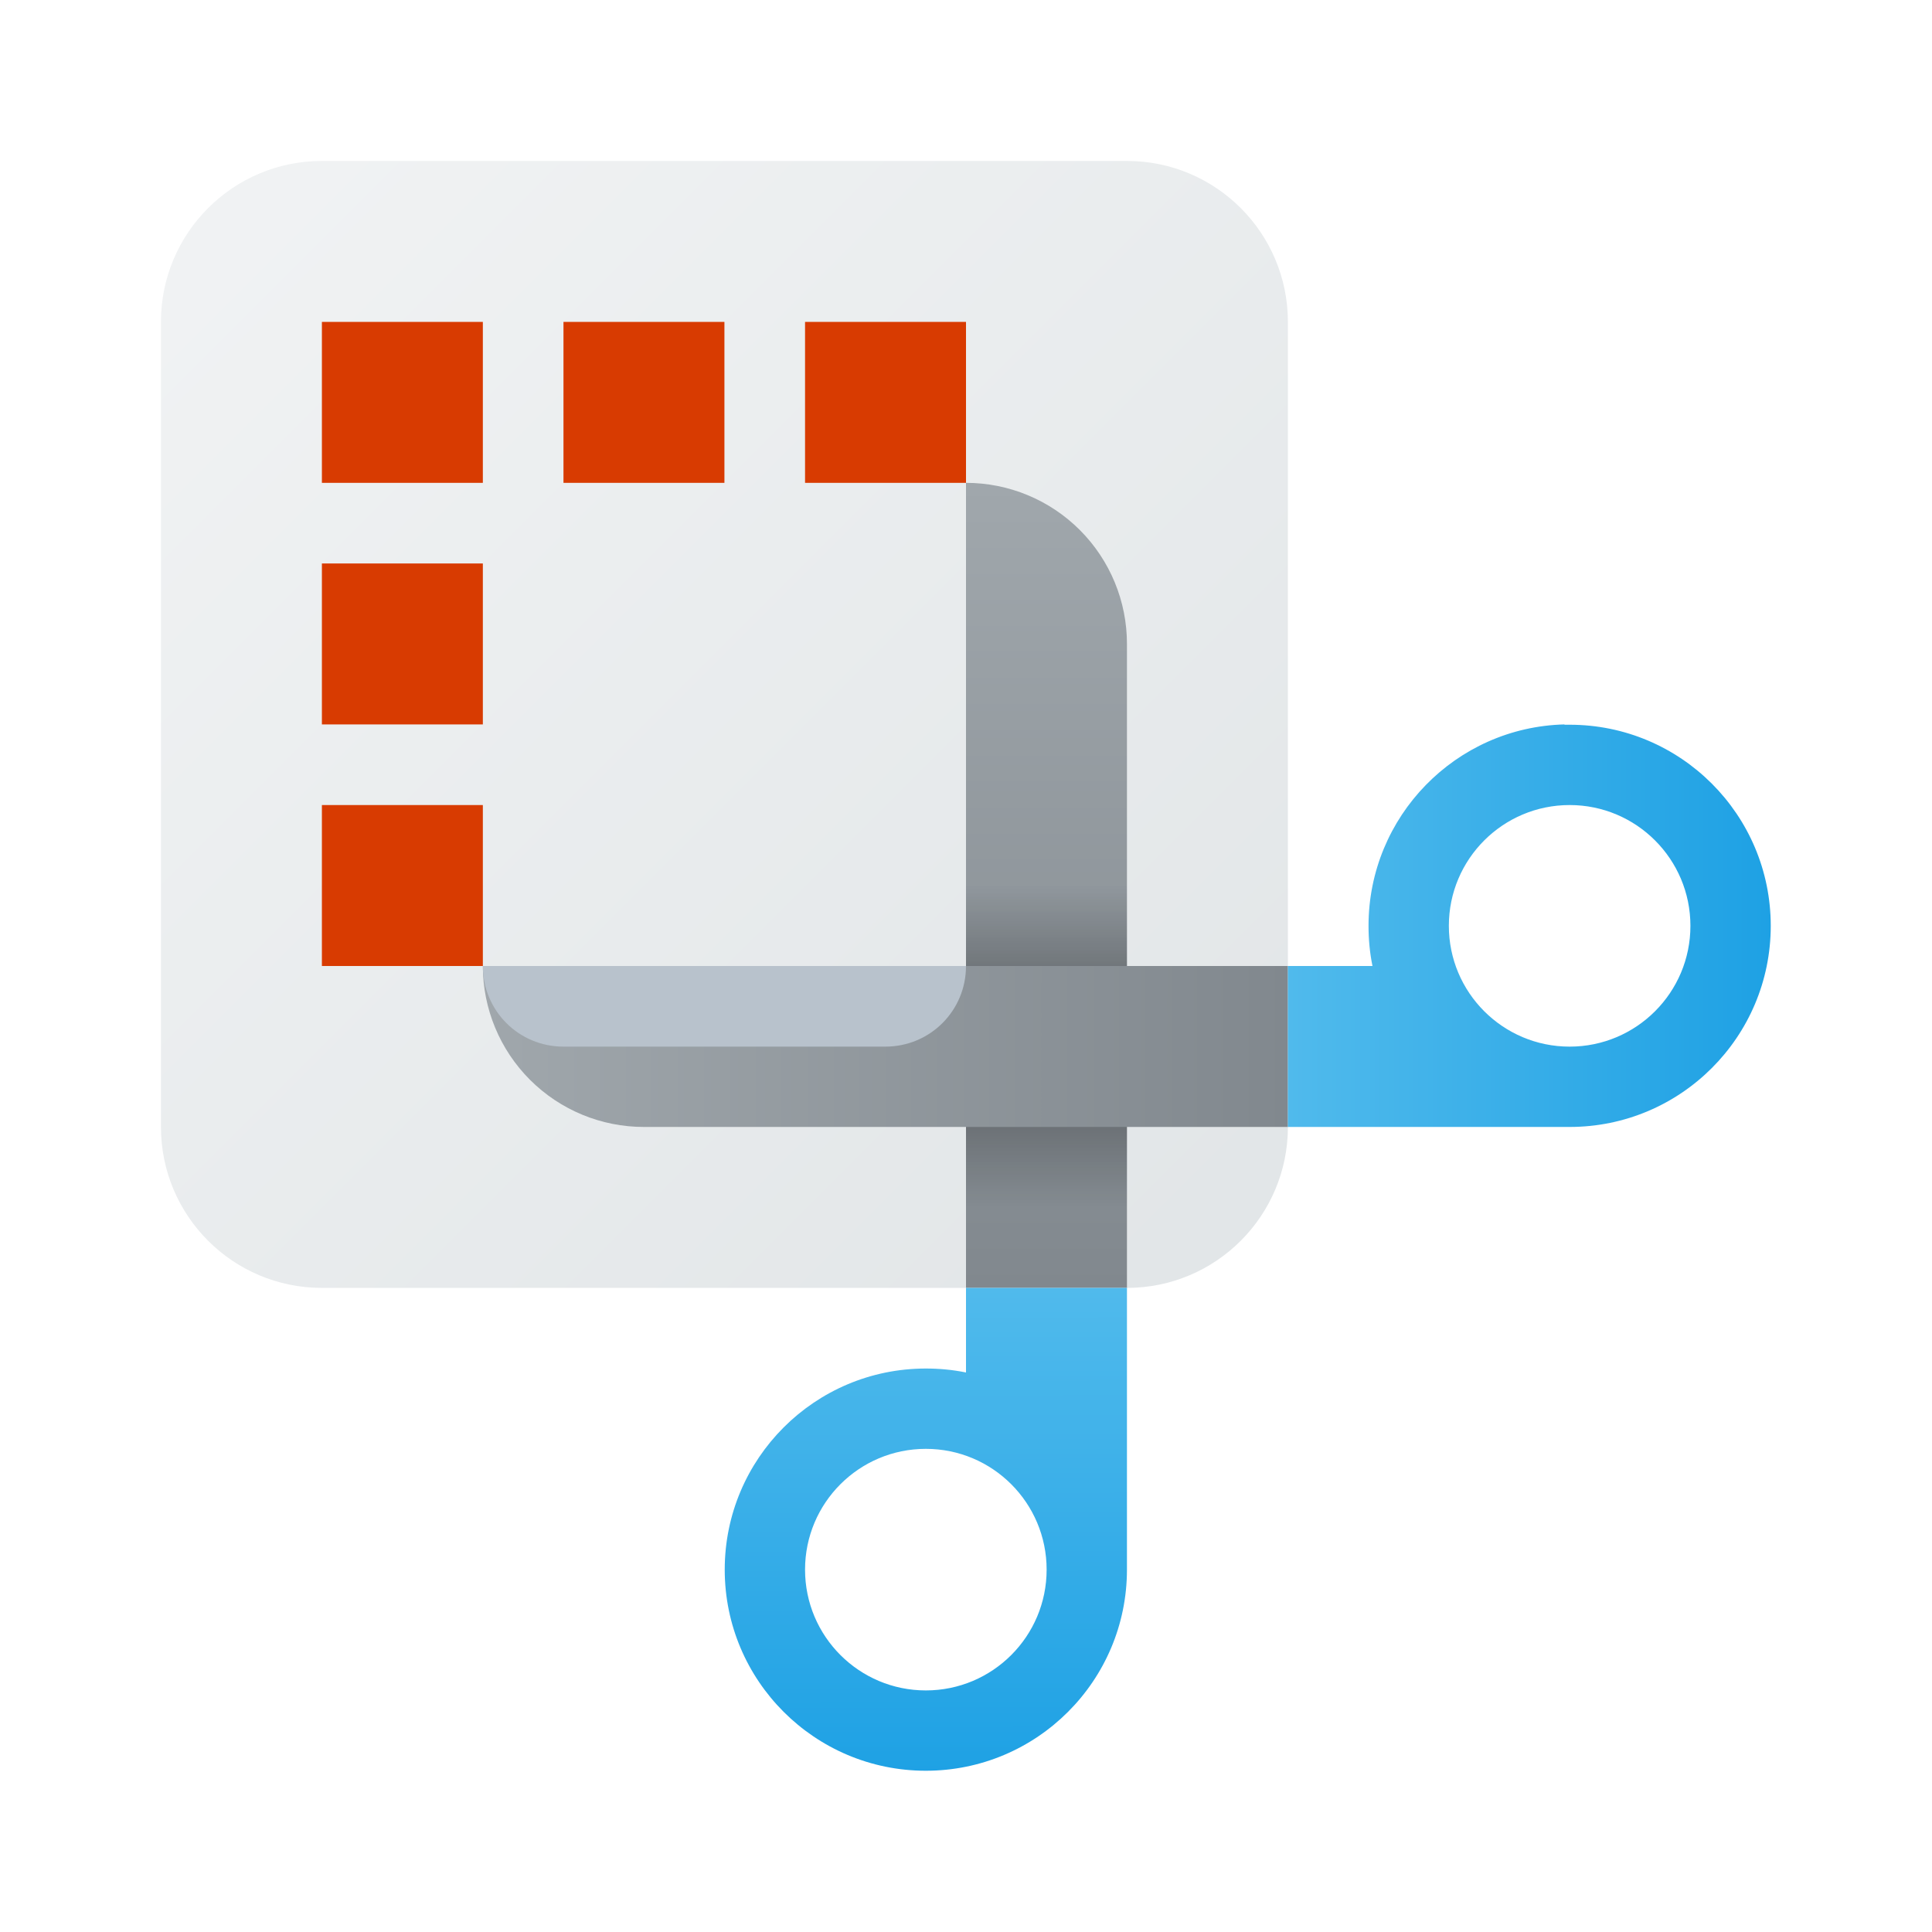
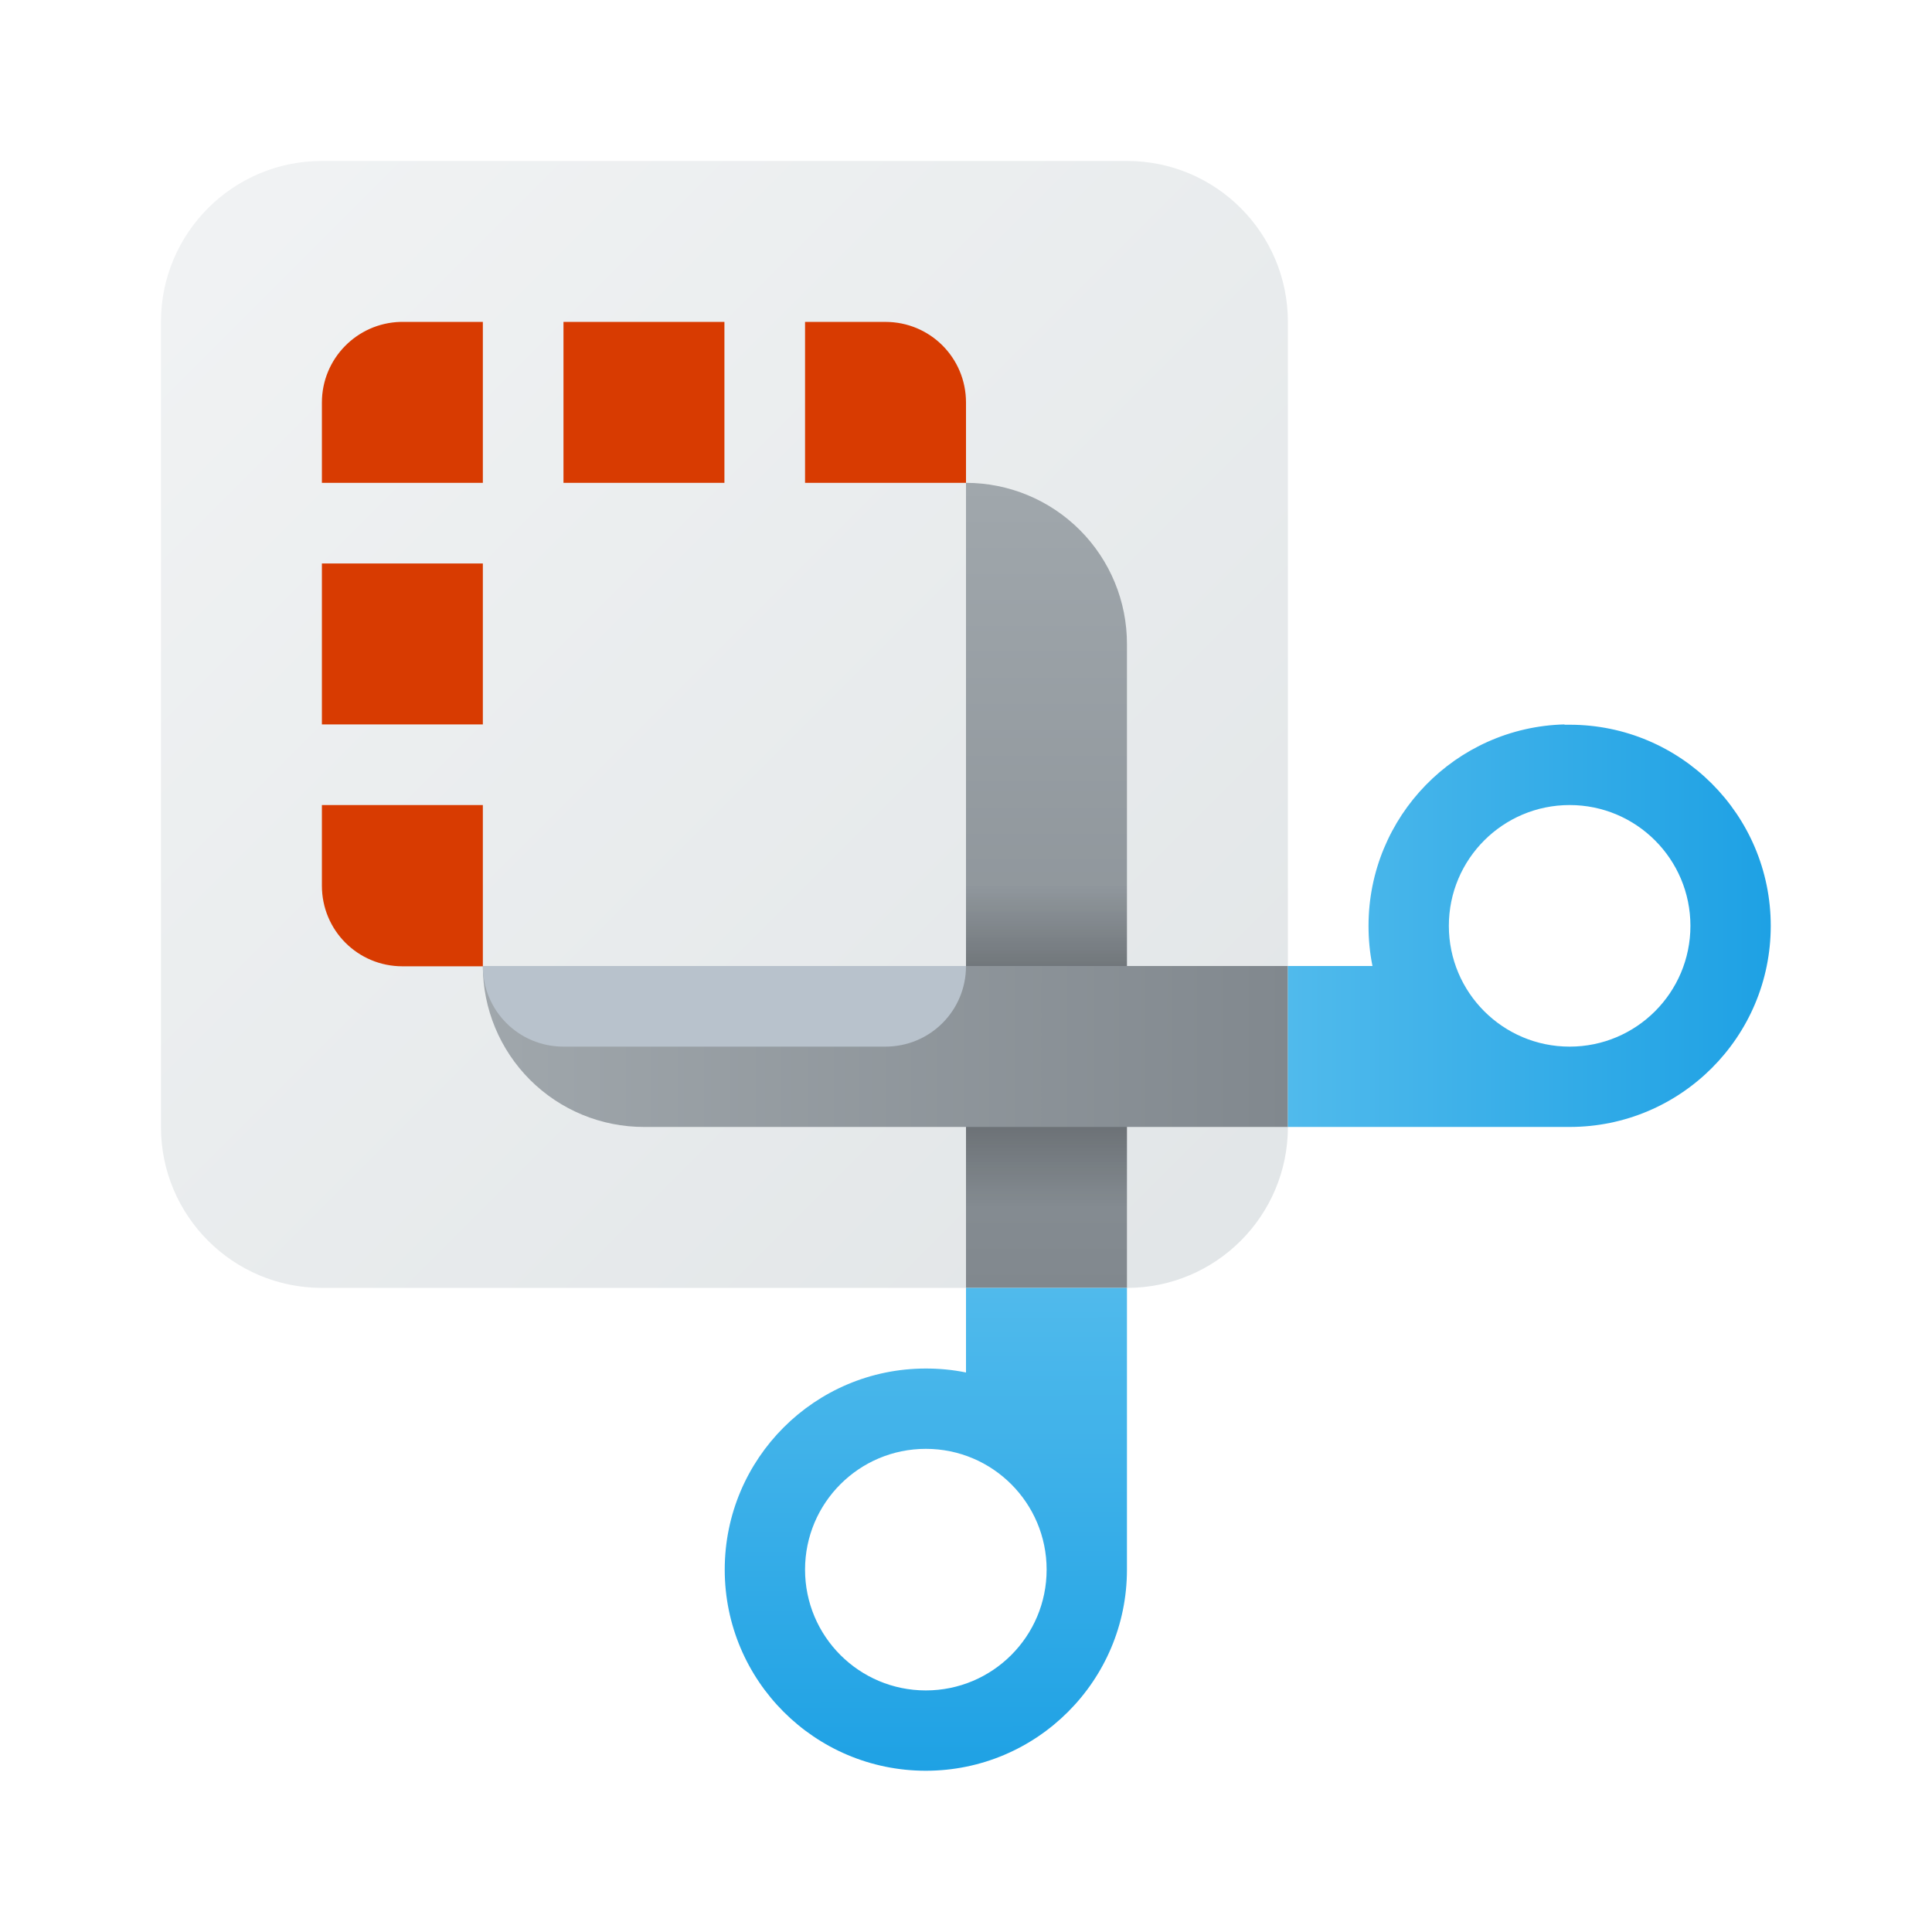
<svg xmlns="http://www.w3.org/2000/svg" xmlns:xlink="http://www.w3.org/1999/xlink" width="24" height="24" viewBox="0 0 6.35 6.35" version="1.1" id="svg1886">
  <defs id="defs1880">
    <linearGradient id="linearGradient1430">
      <stop style="stop-color:#f1f3f4;stop-opacity:1;" offset="0" id="stop1426" />
      <stop style="stop-color:#e1e5e7;stop-opacity:1" offset="1" id="stop1428" />
    </linearGradient>
    <linearGradient xlink:href="#linearGradient1430" id="linearGradient5396" x1="0.265" y1="0.265" x2="3.969" y2="3.969" gradientUnits="userSpaceOnUse" gradientTransform="translate(0.26458,0.26458)" />
    <linearGradient id="linearGradient1587">
      <stop style="stop-color:#a0a7ac;stop-opacity:1;" offset="0" id="stop1583" />
      <stop style="stop-color:#81888e;stop-opacity:1" offset="1" id="stop1585" />
    </linearGradient>
    <linearGradient xlink:href="#linearGradient1587" id="linearGradient6148" x1="5" y1="12" x2="15" y2="12" gradientUnits="userSpaceOnUse" gradientTransform="matrix(0.26458,0,0,0.26458,0.26458,0.26458)" />
    <linearGradient xlink:href="#linearGradient1587" id="linearGradient6150" x1="11" y1="5" x2="11" y2="15" gradientUnits="userSpaceOnUse" gradientTransform="matrix(0.26458,0,0,0.26458,0.26458,0.26458)" />
    <linearGradient xlink:href="#linearGradient1740" id="linearGradient1742" x1="10.583" y1="12.171" x2="10.583" y2="8.996" gradientUnits="userSpaceOnUse" gradientTransform="matrix(0.3333291,0,0,0.3333291,0.176387,-0.08819303)" />
    <linearGradient id="linearGradient1740">
      <stop style="stop-color:#000000;stop-opacity:0" offset="0" id="stop1736" />
      <stop style="stop-color:#000000;stop-opacity:1" offset="0.5" id="stop1744" />
      <stop style="stop-color:#000000;stop-opacity:0;" offset="1" id="stop1738" />
    </linearGradient>
    <linearGradient id="linearGradient1452">
      <stop style="stop-color:#50baec;stop-opacity:1" offset="0" id="stop1448" />
      <stop style="stop-color:#1ea1e4;stop-opacity:1" offset="1" id="stop1450" />
    </linearGradient>
    <linearGradient xlink:href="#linearGradient1452" id="linearGradient7609" x1="15" y1="10.5" x2="21" y2="10.5" gradientUnits="userSpaceOnUse" gradientTransform="matrix(0.26458,0,0,0.26458,0.26458,0.26458)" />
    <linearGradient xlink:href="#linearGradient1452" id="linearGradient7655" x1="13" y1="15" x2="13.013" y2="21.053" gradientUnits="userSpaceOnUse" gradientTransform="matrix(0.26458,0,0,0.26458,0.26458,0.26458)" />
  </defs>
  <rect style="fill:url(#linearGradient5396);fill-opacity:1;stroke-width:0.529;stroke-linejoin:round" id="rect859" width="3.704" height="3.704" x="0.529" y="0.529" ry="0.529" />
  <path id="rect1065" style="fill:url(#linearGradient6150);fill-opacity:1;stroke-width:0.432;stroke-linejoin:round" d="M 3.175,1.587 V 2.117 4.233 H 3.704 V 2.117 A 0.529,0.529 0 0 0 3.175,1.587 Z" />
  <rect style="opacity:0.4;fill:url(#linearGradient1742);fill-opacity:1;stroke-width:0.088" id="rect1734" width="0.529" height="1.058" x="3.175" y="2.91" />
  <path id="rect1169" style="fill:url(#linearGradient6148);fill-opacity:1;stroke-width:0.4;stroke-linejoin:round" d="M 1.587,3.175 A 0.529,0.529 0 0 0 2.117,3.704 H 4.233 V 3.175 H 2.117 Z" />
  <path id="rect1599" style="fill:#b8c2cc;fill-opacity:1;stroke-width:0.108" d="m 3.175,3.175 c 0,0.147 -0.118,0.265 -0.265,0.265 H 1.852 c -0.147,0 -0.265,-0.118 -0.265,-0.265 3e-7,10e-8 1.587,0 1.587,0 z" />
-   <path id="rect1816" style="fill:#d83b01;fill-opacity:1;stroke-width:0.529;stroke-linejoin:round" d="M 1.058,1.058 V 1.587 H 1.587 V 1.058 Z m 0.794,0 V 1.587 H 2.381 V 1.058 Z m 0.794,0 V 1.587 H 3.175 V 1.058 Z M 1.058,1.852 V 2.381 H 1.587 V 1.852 Z m 0,0.794 V 3.175 H 1.587 V 2.646 Z" />
  <path id="path6714" style="fill:url(#linearGradient7655);fill-opacity:1;stroke-width:0.441;stroke-linejoin:round" d="m 3.175,4.233 v 0.278 c -0.044,-0.009 -0.088,-0.013 -0.132,-0.013 -0.365,0 -0.661,0.296 -0.661,0.661 0,0.365 0.296,0.661 0.661,0.661 0.365,0 0.661,-0.296 0.661,-0.661 7.33e-5,-0.006 7.33e-5,-0.011 0,-0.017 V 4.233 Z M 3.043,4.762 A 0.397,0.397 0 0 1 3.44,5.159 0.397,0.397 0 0 1 3.043,5.556 0.397,0.397 0 0 1 2.646,5.159 0.397,0.397 0 0 1 3.043,4.762 Z" />
  <path id="path7431" style="fill:url(#linearGradient7609);fill-opacity:1;stroke-width:0.441;stroke-linejoin:round" d="M 5.142,2.381 C 4.785,2.39 4.498,2.683 4.498,3.043 4.498,3.087 4.502,3.131 4.511,3.175 H 4.233 v 0.529 h 0.909 c 0.006,7.33e-5 0.011,7.33e-5 0.017,0 0.365,0 0.661,-0.296 0.661,-0.661 0,-0.365 -0.296,-0.661 -0.661,-0.661 -0.006,0 -0.011,-1.437e-4 -0.017,0 z M 5.159,2.646 A 0.397,0.397 0 0 1 5.556,3.043 0.397,0.397 0 0 1 5.159,3.44 0.397,0.397 0 0 1 4.762,3.043 0.397,0.397 0 0 1 5.159,2.646 Z" />
+   <path id="rect1816" style="fill:#d83b01;fill-opacity:1;stroke-width:0.529;stroke-linejoin:round" d="M 1.316,1.058 C 1.173,1.062 1.058,1.179 1.058,1.323 V 1.587 H 1.587 V 1.058 H 1.323 c -0.002,0 -0.004,-5.73e-5 -0.007,0 z m 0.536,0 V 1.587 H 2.381 V 1.058 Z m 0.794,0 V 1.587 H 3.175 V 1.323 c 0,-0.147 -0.118,-0.265 -0.265,-0.265 z M 1.058,1.852 V 2.381 H 1.587 V 1.852 Z m 0,0.794 v 0.265 c 0,0.147 0.118,0.265 0.265,0.265 H 1.587 V 2.646 Z" />
</svg>
